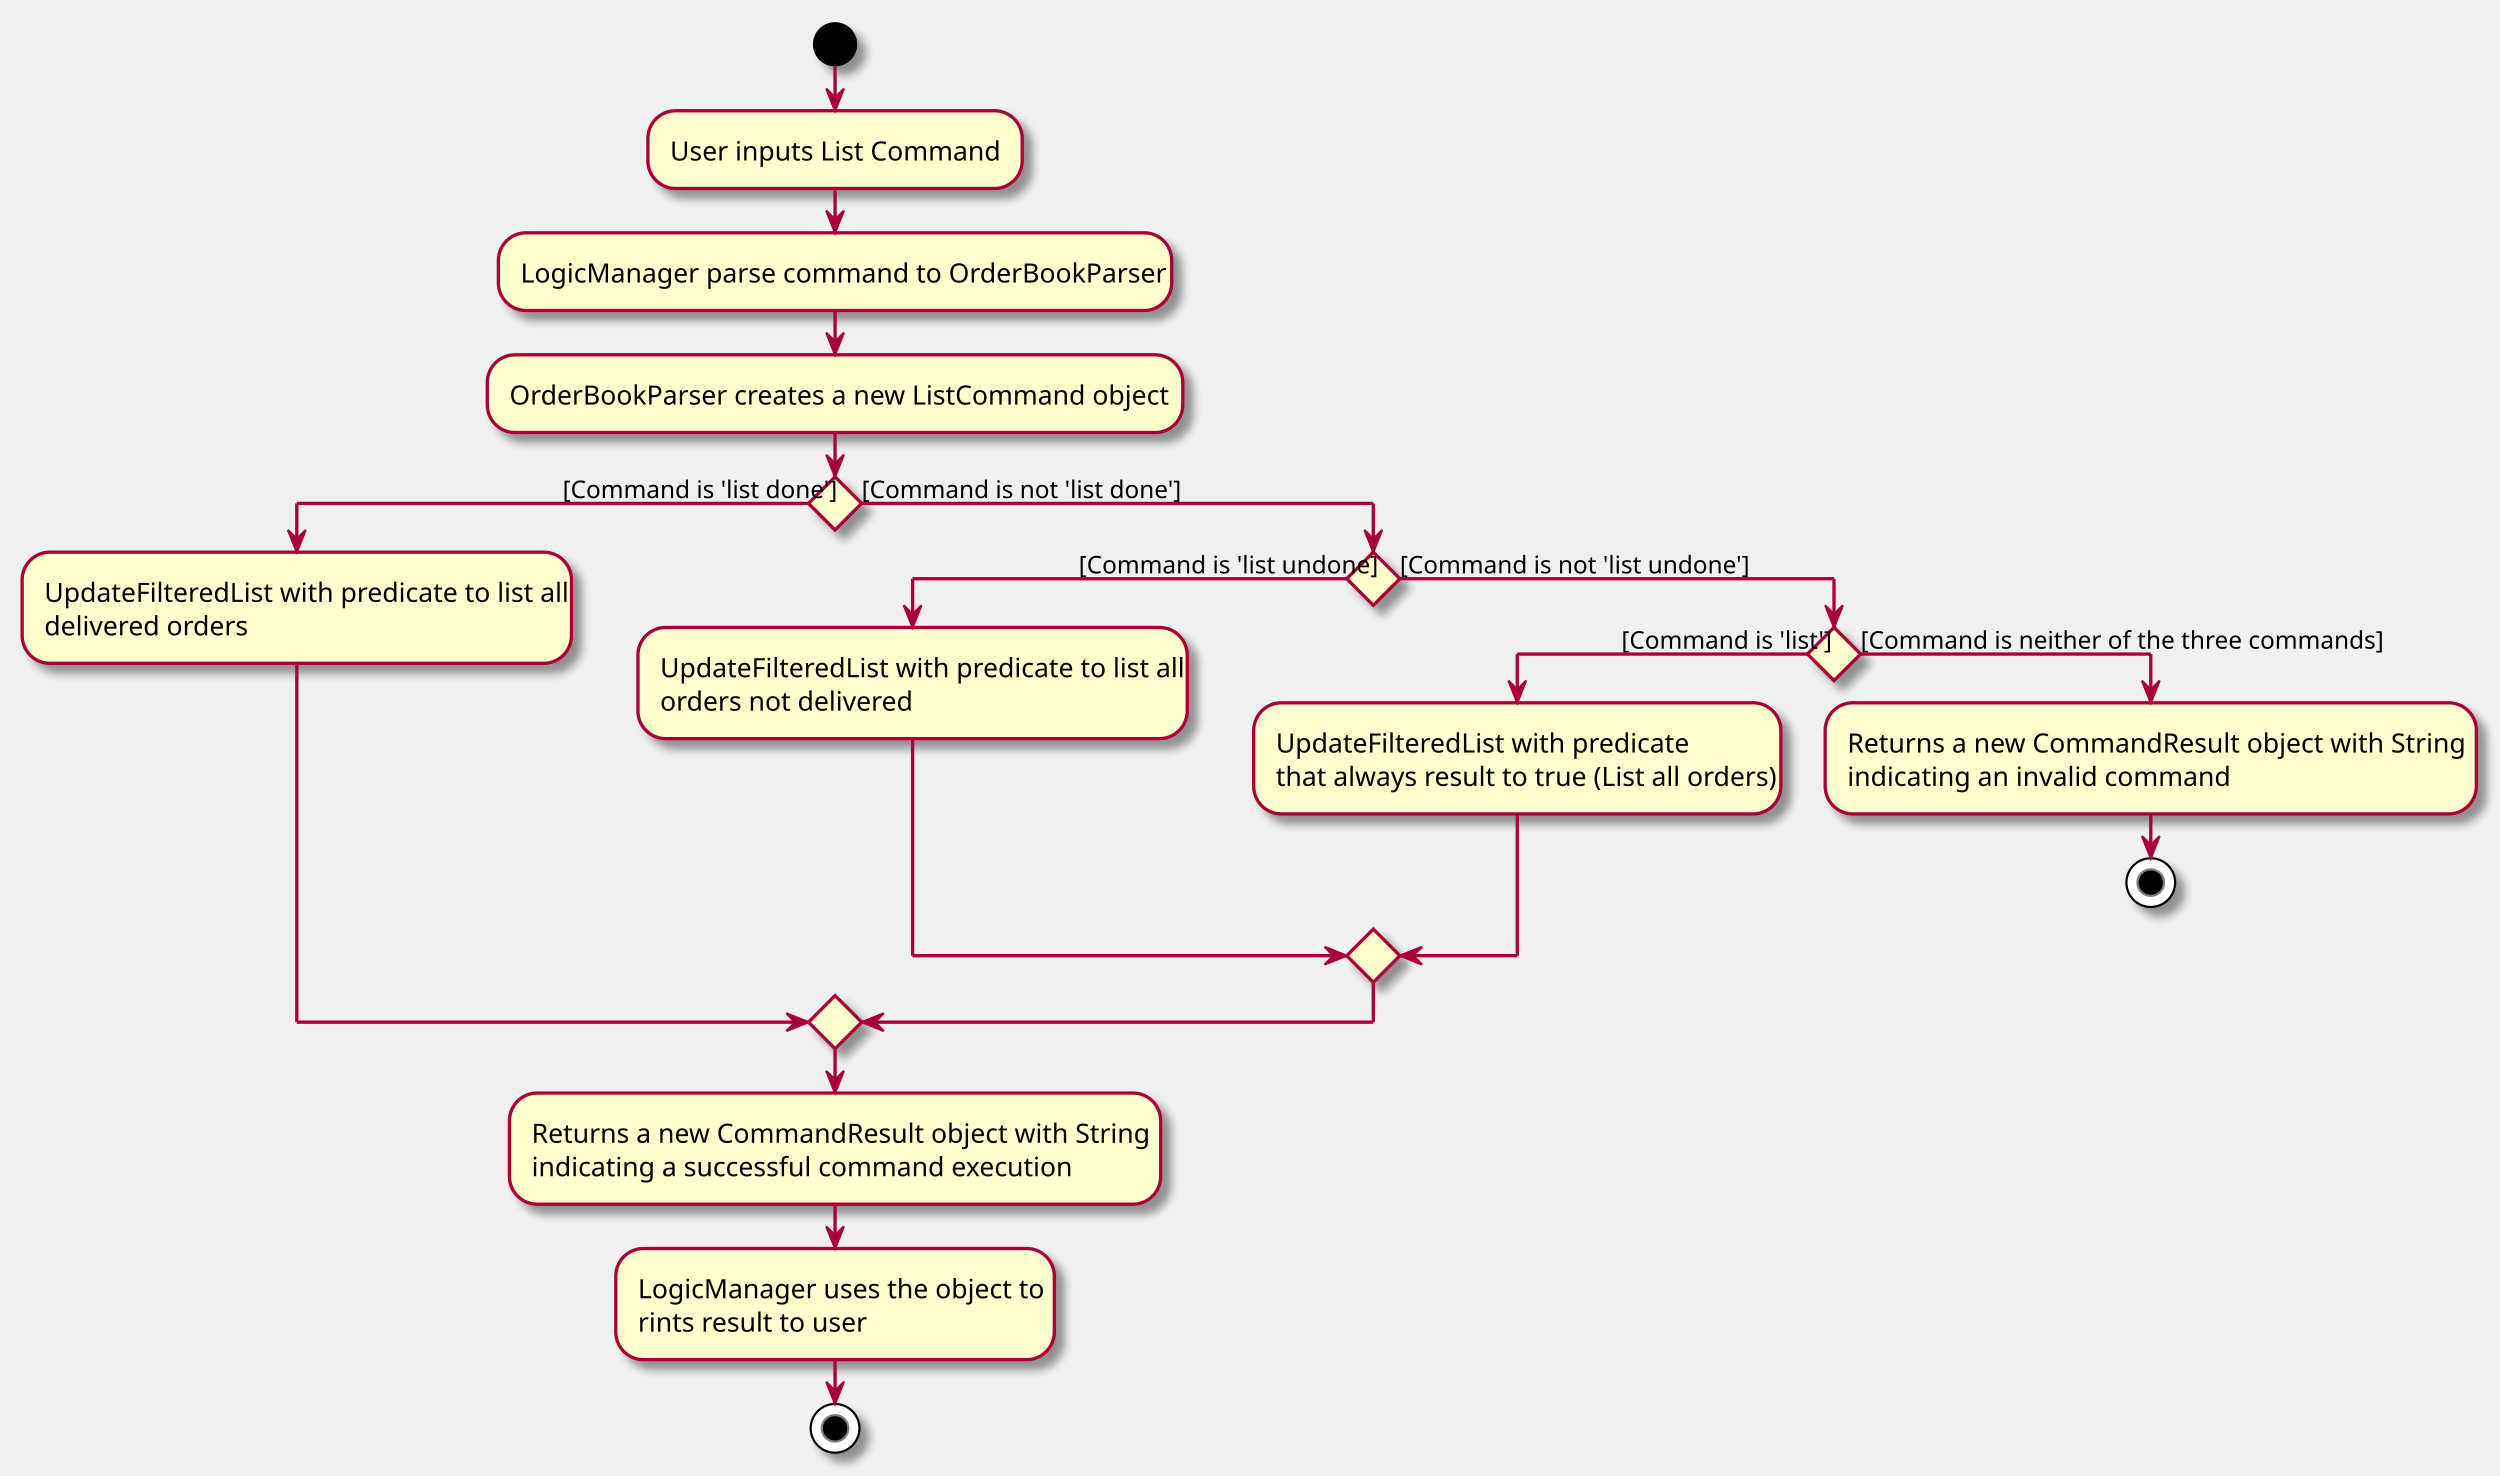
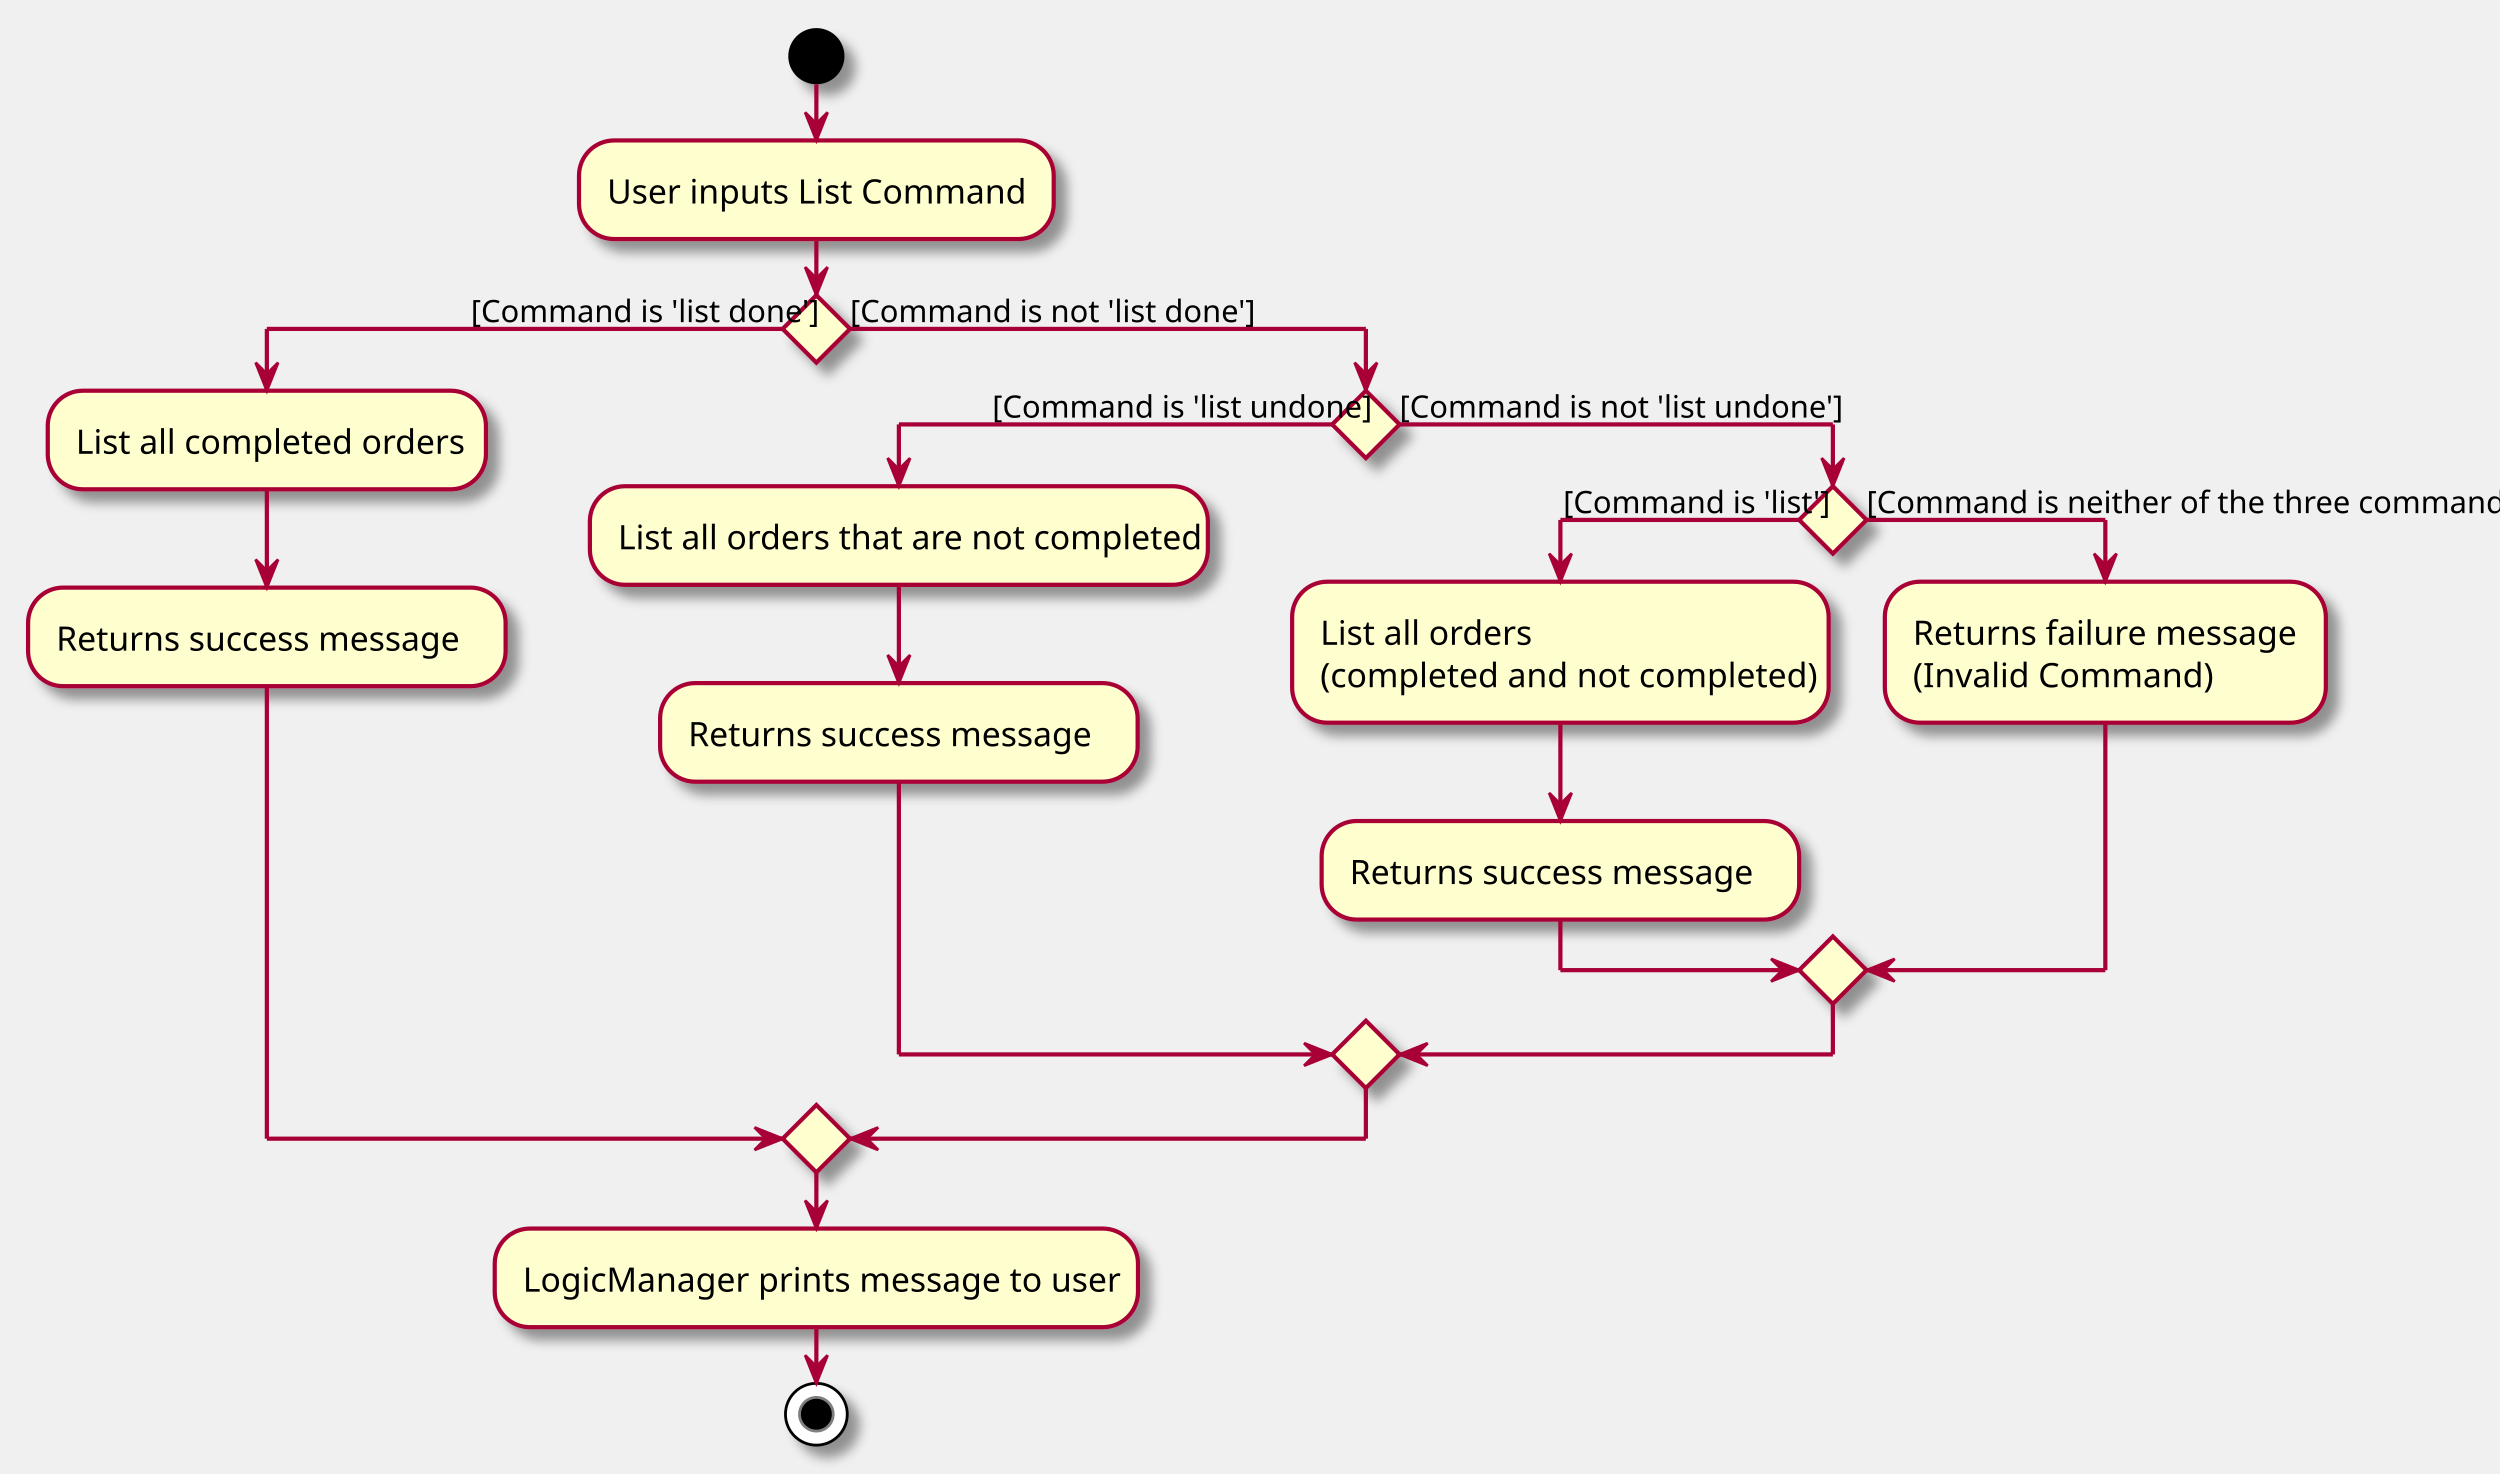
- <svg xmlns="http://www.w3.org/2000/svg" contentScriptType="application/ecmascript" contentStyleType="text/css" height="999px" preserveAspectRatio="none" style="width:1693px;height:999px;" version="1.1" viewBox="0 0 1693 999" width="1693.5px" zoomAndPan="magnify">
+ <svg xmlns="http://www.w3.org/2000/svg" contentScriptType="application/ecmascript" contentStyleType="text/css" height="787.5px" preserveAspectRatio="none" style="width:1335px;height:787px;" version="1.1" viewBox="0 0 1335 787" width="1335px" zoomAndPan="magnify">
  <defs>
-     <filter height="300%" id="flp3igruwm1mc" width="300%" x="-1" y="-1">
+     <filter height="300%" id="f11qaa9o3at8wu" width="300%" x="-1" y="-1">
      <feGaussianBlur result="blurOut" stdDeviation="3.0" />
      <feColorMatrix in="blurOut" result="blurOut2" type="matrix" values="0 0 0 0 0 0 0 0 0 0 0 0 0 0 0 0 0 0 .4 0" />
      <feOffset dx="6.0" dy="6.0" in="blurOut2" result="blurOut3" />
      <feBlend in="SourceGraphic" in2="blurOut3" mode="normal" />
    </filter>
  </defs>
  <g>
-     <ellipse cx="565.5" cy="30" fill="#000000" filter="url(#flp3igruwm1mc)" rx="15" ry="15" style="stroke: none; stroke-width: 1.5;" />
-     <rect fill="#FEFECE" filter="url(#flp3igruwm1mc)" height="52.641" rx="18.75" ry="18.75" style="stroke: #A80036; stroke-width: 2.25;" width="253.5" x="438.75" y="75" />
-     <text fill="#000000" font-family="sans-serif" font-size="18" lengthAdjust="spacingAndGlyphs" textLength="223.5" x="453.75" y="108.686">User inputs List Command</text>
-     <rect fill="#FEFECE" filter="url(#flp3igruwm1mc)" height="52.641" rx="18.75" ry="18.75" style="stroke: #A80036; stroke-width: 2.25;" width="456" x="337.5" y="157.641" />
-     <text fill="#000000" font-family="sans-serif" font-size="18" lengthAdjust="spacingAndGlyphs" textLength="426" x="352.5" y="191.326">LogicManager parse command to OrderBookParser</text>
-     <rect fill="#FEFECE" filter="url(#flp3igruwm1mc)" height="52.641" rx="18.75" ry="18.75" style="stroke: #A80036; stroke-width: 2.25;" width="471" x="330" y="240.281" />
-     <text fill="#000000" font-family="sans-serif" font-size="18" lengthAdjust="spacingAndGlyphs" textLength="441" x="345" y="273.967">OrderBookParser creates a new ListCommand object</text>
-     <polygon fill="#FEFECE" filter="url(#flp3igruwm1mc)" points="565.5,322.922,565.5,322.922,583.5,340.922,565.5,358.922,565.5,358.922,547.5,340.922,565.5,322.922" style="stroke: #A80036; stroke-width: 2.25;" />
-     <text fill="#000000" font-family="sans-serif" font-size="16.5" lengthAdjust="spacingAndGlyphs" textLength="166.5" x="381" y="337.296">[Command is 'list done']</text>
-     <text fill="#000000" font-family="sans-serif" font-size="16.5" lengthAdjust="spacingAndGlyphs" textLength="193.5" x="583.5" y="337.296">[Command is not 'list done']</text>
-     <rect fill="#FEFECE" filter="url(#flp3igruwm1mc)" height="75.281" rx="18.75" ry="18.75" style="stroke: #A80036; stroke-width: 2.25;" width="372" x="15" y="373.922" />
-     <text fill="#000000" font-family="sans-serif" font-size="18" lengthAdjust="spacingAndGlyphs" textLength="342" x="30" y="407.607">UpdateFilteredList with predicate to list all</text>
-     <text fill="#000000" font-family="sans-serif" font-size="18" lengthAdjust="spacingAndGlyphs" textLength="133.5" x="30" y="430.248">delivered orders</text>
-     <polygon fill="#FEFECE" filter="url(#flp3igruwm1mc)" points="930,373.922,930,373.922,948,391.922,930,409.922,930,409.922,912,391.922,930,373.922" style="stroke: #A80036; stroke-width: 2.25;" />
-     <text fill="#000000" font-family="sans-serif" font-size="16.5" lengthAdjust="spacingAndGlyphs" textLength="181.5" x="730.5" y="388.296">[Command is 'list undone]</text>
-     <text fill="#000000" font-family="sans-serif" font-size="16.5" lengthAdjust="spacingAndGlyphs" textLength="211.5" x="948" y="388.296">[Command is not 'list undone']</text>
-     <rect fill="#FEFECE" filter="url(#flp3igruwm1mc)" height="75.281" rx="18.75" ry="18.75" style="stroke: #A80036; stroke-width: 2.25;" width="372" x="432" y="424.922" />
-     <text fill="#000000" font-family="sans-serif" font-size="18" lengthAdjust="spacingAndGlyphs" textLength="342" x="447" y="458.607">UpdateFilteredList with predicate to list all</text>
-     <text fill="#000000" font-family="sans-serif" font-size="18" lengthAdjust="spacingAndGlyphs" textLength="163.5" x="447" y="481.248">orders not delivered</text>
-     <polygon fill="#FEFECE" filter="url(#flp3igruwm1mc)" points="1242,424.922,1242,424.922,1260,442.922,1242,460.922,1242,460.922,1224,442.922,1242,424.922" style="stroke: #A80036; stroke-width: 2.25;" />
-     <text fill="#000000" font-family="sans-serif" font-size="16.5" lengthAdjust="spacingAndGlyphs" textLength="126" x="1098" y="439.296">[Command is 'list']</text>
-     <text fill="#000000" font-family="sans-serif" font-size="16.5" lengthAdjust="spacingAndGlyphs" textLength="321" x="1260" y="439.296">[Command is neither of the three commands]</text>
-     <rect fill="#FEFECE" filter="url(#flp3igruwm1mc)" height="75.281" rx="18.75" ry="18.75" style="stroke: #A80036; stroke-width: 2.25;" width="357" x="849" y="475.922" />
-     <text fill="#000000" font-family="sans-serif" font-size="18" lengthAdjust="spacingAndGlyphs" textLength="270" x="864" y="509.607">UpdateFilteredList with predicate</text>
-     <text fill="#000000" font-family="sans-serif" font-size="18" lengthAdjust="spacingAndGlyphs" textLength="327" x="864" y="532.248">that always result to true (List all orders)</text>
-     <rect fill="#FEFECE" filter="url(#flp3igruwm1mc)" height="75.281" rx="18.75" ry="18.75" style="stroke: #A80036; stroke-width: 2.25;" width="441" x="1236" y="475.922" />
-     <text fill="#000000" font-family="sans-serif" font-size="18" lengthAdjust="spacingAndGlyphs" textLength="411" x="1251" y="509.607">Returns a new CommandResult object with String</text>
-     <text fill="#000000" font-family="sans-serif" font-size="18" lengthAdjust="spacingAndGlyphs" textLength="250.5" x="1251" y="532.248">indicating an invalid command</text>
-     <ellipse cx="1456.5" cy="597.703" fill="#FFFFFF" filter="url(#flp3igruwm1mc)" rx="16.5" ry="16.5" style="stroke: #000000; stroke-width: 1.5;" />
-     <ellipse cx="1456.5" cy="597.703" fill="#000000" rx="9" ry="9" style="stroke: #7F7F7F; stroke-width: 1.5;" />
-     <polygon fill="#FEFECE" filter="url(#flp3igruwm1mc)" points="930,629.203,948,647.203,930,665.203,912,647.203,930,629.203" style="stroke: #A80036; stroke-width: 2.25;" />
-     <polygon fill="#FEFECE" filter="url(#flp3igruwm1mc)" points="565.5,674.203,583.5,692.203,565.5,710.203,547.5,692.203,565.5,674.203" style="stroke: #A80036; stroke-width: 2.25;" />
-     <rect fill="#FEFECE" filter="url(#flp3igruwm1mc)" height="75.281" rx="18.75" ry="18.75" style="stroke: #A80036; stroke-width: 2.25;" width="441" x="345" y="740.203" />
-     <text fill="#000000" font-family="sans-serif" font-size="18" lengthAdjust="spacingAndGlyphs" textLength="411" x="360" y="773.889">Returns a new CommandResult object with String</text>
-     <text fill="#000000" font-family="sans-serif" font-size="18" lengthAdjust="spacingAndGlyphs" textLength="360" x="360" y="796.529">indicating a successful command execution</text>
-     <rect fill="#FEFECE" filter="url(#flp3igruwm1mc)" height="75.281" rx="18.75" ry="18.75" style="stroke: #A80036; stroke-width: 2.25;" width="297" x="417" y="845.484" />
-     <text fill="#000000" font-family="sans-serif" font-size="18" lengthAdjust="spacingAndGlyphs" textLength="267" x="432" y="879.17">LogicManager uses the object to</text>
-     <text fill="#000000" font-family="sans-serif" font-size="18" lengthAdjust="spacingAndGlyphs" textLength="148.5" x="432" y="901.811">rints result to user</text>
-     <ellipse cx="565.5" cy="967.266" fill="#FFFFFF" filter="url(#flp3igruwm1mc)" rx="16.5" ry="16.5" style="stroke: #000000; stroke-width: 1.5;" />
-     <ellipse cx="565.5" cy="967.266" fill="#000000" rx="9" ry="9" style="stroke: #7F7F7F; stroke-width: 1.5;" />
-     <line style="stroke: #A80036; stroke-width: 2.25;" x1="565.5" x2="565.5" y1="45" y2="75" />
-     <polygon fill="#A80036" points="559.5,60,565.5,75,571.5,60,565.5,66" style="stroke: #A80036; stroke-width: 1.5;" />
-     <line style="stroke: #A80036; stroke-width: 2.25;" x1="565.5" x2="565.5" y1="127.641" y2="157.641" />
-     <polygon fill="#A80036" points="559.5,142.641,565.5,157.641,571.5,142.641,565.5,148.641" style="stroke: #A80036; stroke-width: 1.5;" />
-     <line style="stroke: #A80036; stroke-width: 2.25;" x1="565.5" x2="565.5" y1="210.281" y2="240.281" />
-     <polygon fill="#A80036" points="559.5,225.281,565.5,240.281,571.5,225.281,565.5,231.281" style="stroke: #A80036; stroke-width: 1.5;" />
-     <line style="stroke: #A80036; stroke-width: 2.25;" x1="1456.5" x2="1456.5" y1="551.203" y2="581.203" />
-     <polygon fill="#A80036" points="1450.5,566.203,1456.5,581.203,1462.5,566.203,1456.5,572.203" style="stroke: #A80036; stroke-width: 1.5;" />
-     <line style="stroke: #A80036; stroke-width: 2.25;" x1="1224" x2="1027.5" y1="442.922" y2="442.922" />
-     <line style="stroke: #A80036; stroke-width: 2.25;" x1="1027.5" x2="1027.5" y1="442.922" y2="475.922" />
-     <polygon fill="#A80036" points="1021.5,460.922,1027.5,475.922,1033.5,460.922,1027.5,466.922" style="stroke: #A80036; stroke-width: 1.5;" />
-     <line style="stroke: #A80036; stroke-width: 2.25;" x1="1260" x2="1456.5" y1="442.922" y2="442.922" />
-     <line style="stroke: #A80036; stroke-width: 2.25;" x1="1456.5" x2="1456.5" y1="442.922" y2="475.922" />
-     <polygon fill="#A80036" points="1450.5,460.922,1456.5,475.922,1462.5,460.922,1456.5,466.922" style="stroke: #A80036; stroke-width: 1.5;" />
-     <line style="stroke: #A80036; stroke-width: 2.25;" x1="1027.5" x2="1027.5" y1="551.203" y2="647.203" />
-     <line style="stroke: #A80036; stroke-width: 2.25;" x1="1027.5" x2="948" y1="647.203" y2="647.203" />
-     <polygon fill="#A80036" points="963,641.203,948,647.203,963,653.203,957,647.203" style="stroke: #A80036; stroke-width: 1.5;" />
-     <line style="stroke: #A80036; stroke-width: 2.25;" x1="912" x2="618" y1="391.922" y2="391.922" />
-     <line style="stroke: #A80036; stroke-width: 2.25;" x1="618" x2="618" y1="391.922" y2="424.922" />
-     <polygon fill="#A80036" points="612,409.922,618,424.922,624,409.922,618,415.922" style="stroke: #A80036; stroke-width: 1.5;" />
-     <line style="stroke: #A80036; stroke-width: 2.25;" x1="948" x2="1242" y1="391.922" y2="391.922" />
-     <line style="stroke: #A80036; stroke-width: 2.25;" x1="1242" x2="1242" y1="391.922" y2="424.922" />
-     <polygon fill="#A80036" points="1236,409.922,1242,424.922,1248,409.922,1242,415.922" style="stroke: #A80036; stroke-width: 1.5;" />
-     <line style="stroke: #A80036; stroke-width: 2.25;" x1="618" x2="618" y1="500.203" y2="647.203" />
-     <line style="stroke: #A80036; stroke-width: 2.25;" x1="618" x2="912" y1="647.203" y2="647.203" />
-     <polygon fill="#A80036" points="897,641.203,912,647.203,897,653.203,903,647.203" style="stroke: #A80036; stroke-width: 1.5;" />
-     <line style="stroke: #A80036; stroke-width: 2.25;" x1="547.5" x2="201" y1="340.922" y2="340.922" />
-     <line style="stroke: #A80036; stroke-width: 2.25;" x1="201" x2="201" y1="340.922" y2="373.922" />
-     <polygon fill="#A80036" points="195,358.922,201,373.922,207,358.922,201,364.922" style="stroke: #A80036; stroke-width: 1.5;" />
-     <line style="stroke: #A80036; stroke-width: 2.25;" x1="583.5" x2="930" y1="340.922" y2="340.922" />
-     <line style="stroke: #A80036; stroke-width: 2.25;" x1="930" x2="930" y1="340.922" y2="373.922" />
-     <polygon fill="#A80036" points="924,358.922,930,373.922,936,358.922,930,364.922" style="stroke: #A80036; stroke-width: 1.5;" />
-     <line style="stroke: #A80036; stroke-width: 2.25;" x1="201" x2="201" y1="449.203" y2="692.203" />
-     <line style="stroke: #A80036; stroke-width: 2.25;" x1="201" x2="547.5" y1="692.203" y2="692.203" />
-     <polygon fill="#A80036" points="532.5,686.203,547.5,692.203,532.5,698.203,538.5,692.203" style="stroke: #A80036; stroke-width: 1.5;" />
-     <line style="stroke: #A80036; stroke-width: 2.25;" x1="930" x2="930" y1="665.203" y2="692.203" />
-     <line style="stroke: #A80036; stroke-width: 2.25;" x1="930" x2="583.5" y1="692.203" y2="692.203" />
-     <polygon fill="#A80036" points="598.5,686.203,583.5,692.203,598.5,698.203,592.5,692.203" style="stroke: #A80036; stroke-width: 1.5;" />
-     <line style="stroke: #A80036; stroke-width: 2.25;" x1="565.5" x2="565.5" y1="292.922" y2="322.922" />
-     <polygon fill="#A80036" points="559.5,307.922,565.5,322.922,571.5,307.922,565.5,313.922" style="stroke: #A80036; stroke-width: 1.5;" />
-     <line style="stroke: #A80036; stroke-width: 2.25;" x1="565.5" x2="565.5" y1="710.203" y2="740.203" />
-     <polygon fill="#A80036" points="559.5,725.203,565.5,740.203,571.5,725.203,565.5,731.203" style="stroke: #A80036; stroke-width: 1.5;" />
-     <line style="stroke: #A80036; stroke-width: 2.25;" x1="565.5" x2="565.5" y1="815.484" y2="845.484" />
-     <polygon fill="#A80036" points="559.5,830.484,565.5,845.484,571.5,830.484,565.5,836.484" style="stroke: #A80036; stroke-width: 1.5;" />
-     <line style="stroke: #A80036; stroke-width: 2.25;" x1="565.5" x2="565.5" y1="920.766" y2="950.766" />
-     <polygon fill="#A80036" points="559.5,935.766,565.5,950.766,571.5,935.766,565.5,941.766" style="stroke: #A80036; stroke-width: 1.5;" />
+     <ellipse cx="435.938" cy="30" fill="#000000" filter="url(#f11qaa9o3at8wu)" rx="15" ry="15" style="stroke: none; stroke-width: 1.5;" />
+     <rect fill="#FEFECE" filter="url(#f11qaa9o3at8wu)" height="52.641" rx="18.75" ry="18.75" style="stroke: #A80036; stroke-width: 2.25;" width="253.5" x="309.188" y="75" />
+     <text fill="#000000" font-family="sans-serif" font-size="18" lengthAdjust="spacingAndGlyphs" textLength="223.5" x="324.188" y="108.686">User inputs List Command</text>
+     <polygon fill="#FEFECE" filter="url(#f11qaa9o3at8wu)" points="435.938,157.641,435.938,157.641,453.938,175.641,435.938,193.641,435.938,193.641,417.938,175.641,435.938,157.641" style="stroke: #A80036; stroke-width: 2.25;" />
+     <text fill="#000000" font-family="sans-serif" font-size="16.5" lengthAdjust="spacingAndGlyphs" textLength="166.5" x="251.438" y="172.015">[Command is 'list done']</text>
+     <text fill="#000000" font-family="sans-serif" font-size="16.5" lengthAdjust="spacingAndGlyphs" textLength="193.5" x="453.938" y="172.015">[Command is not 'list done']</text>
+     <rect fill="#FEFECE" filter="url(#f11qaa9o3at8wu)" height="52.641" rx="18.75" ry="18.75" style="stroke: #A80036; stroke-width: 2.25;" width="234" x="25.5" y="208.641" />
+     <text fill="#000000" font-family="sans-serif" font-size="18" lengthAdjust="spacingAndGlyphs" textLength="204" x="40.5" y="242.326">List all completed orders</text>
+     <rect fill="#FEFECE" filter="url(#f11qaa9o3at8wu)" height="52.641" rx="18.75" ry="18.75" style="stroke: #A80036; stroke-width: 2.25;" width="255" x="15" y="313.781" />
+     <text fill="#000000" font-family="sans-serif" font-size="18" lengthAdjust="spacingAndGlyphs" textLength="225" x="30" y="347.467">Returns success message</text>
+     <polygon fill="#FEFECE" filter="url(#f11qaa9o3at8wu)" points="729.375,208.641,729.375,208.641,747.375,226.641,729.375,244.641,729.375,244.641,711.375,226.641,729.375,208.641" style="stroke: #A80036; stroke-width: 2.25;" />
+     <text fill="#000000" font-family="sans-serif" font-size="16.5" lengthAdjust="spacingAndGlyphs" textLength="181.5" x="529.875" y="223.015">[Command is 'list undone]</text>
+     <text fill="#000000" font-family="sans-serif" font-size="16.5" lengthAdjust="spacingAndGlyphs" textLength="211.5" x="747.375" y="223.015">[Command is not 'list undone']</text>
+     <rect fill="#FEFECE" filter="url(#f11qaa9o3at8wu)" height="52.641" rx="18.75" ry="18.75" style="stroke: #A80036; stroke-width: 2.25;" width="330" x="315" y="259.641" />
+     <text fill="#000000" font-family="sans-serif" font-size="18" lengthAdjust="spacingAndGlyphs" textLength="300" x="330" y="293.326">List all orders that are not completed</text>
+     <rect fill="#FEFECE" filter="url(#f11qaa9o3at8wu)" height="52.641" rx="18.75" ry="18.75" style="stroke: #A80036; stroke-width: 2.25;" width="255" x="352.5" y="364.781" />
+     <text fill="#000000" font-family="sans-serif" font-size="18" lengthAdjust="spacingAndGlyphs" textLength="225" x="367.5" y="398.467">Returns success message</text>
+     <polygon fill="#FEFECE" filter="url(#f11qaa9o3at8wu)" points="978.75,259.641,978.75,259.641,996.75,277.641,978.75,295.641,978.75,295.641,960.75,277.641,978.75,259.641" style="stroke: #A80036; stroke-width: 2.25;" />
+     <text fill="#000000" font-family="sans-serif" font-size="16.5" lengthAdjust="spacingAndGlyphs" textLength="126" x="834.75" y="274.015">[Command is 'list']</text>
+     <text fill="#000000" font-family="sans-serif" font-size="16.5" lengthAdjust="spacingAndGlyphs" textLength="321" x="996.75" y="274.015">[Command is neither of the three commands]</text>
+     <rect fill="#FEFECE" filter="url(#f11qaa9o3at8wu)" height="75.281" rx="18.75" ry="18.75" style="stroke: #A80036; stroke-width: 2.25;" width="286.5" x="690" y="310.641" />
+     <text fill="#000000" font-family="sans-serif" font-size="18" lengthAdjust="spacingAndGlyphs" textLength="112.5" x="705" y="344.326">List all orders</text>
+     <text fill="#000000" font-family="sans-serif" font-size="18" lengthAdjust="spacingAndGlyphs" textLength="256.5" x="705" y="366.967">(completed and not completed)</text>
+     <rect fill="#FEFECE" filter="url(#f11qaa9o3at8wu)" height="52.641" rx="18.75" ry="18.75" style="stroke: #A80036; stroke-width: 2.25;" width="255" x="705.75" y="438.422" />
+     <text fill="#000000" font-family="sans-serif" font-size="18" lengthAdjust="spacingAndGlyphs" textLength="225" x="720.75" y="472.107">Returns success message</text>
+     <rect fill="#FEFECE" filter="url(#f11qaa9o3at8wu)" height="75.281" rx="18.75" ry="18.75" style="stroke: #A80036; stroke-width: 2.25;" width="235.5" x="1006.5" y="310.641" />
+     <text fill="#000000" font-family="sans-serif" font-size="18" lengthAdjust="spacingAndGlyphs" textLength="205.5" x="1021.5" y="344.326">Returns failure message</text>
+     <text fill="#000000" font-family="sans-serif" font-size="18" lengthAdjust="spacingAndGlyphs" textLength="157.5" x="1021.5" y="366.967">(Invalid Command)</text>
+     <polygon fill="#FEFECE" filter="url(#f11qaa9o3at8wu)" points="978.75,500.062,996.75,518.062,978.75,536.062,960.75,518.062,978.75,500.062" style="stroke: #A80036; stroke-width: 2.25;" />
+     <polygon fill="#FEFECE" filter="url(#f11qaa9o3at8wu)" points="729.375,545.062,747.375,563.062,729.375,581.062,711.375,563.062,729.375,545.062" style="stroke: #A80036; stroke-width: 2.25;" />
+     <polygon fill="#FEFECE" filter="url(#f11qaa9o3at8wu)" points="435.938,590.062,453.938,608.062,435.938,626.062,417.938,608.062,435.938,590.062" style="stroke: #A80036; stroke-width: 2.25;" />
+     <rect fill="#FEFECE" filter="url(#f11qaa9o3at8wu)" height="52.641" rx="18.75" ry="18.75" style="stroke: #A80036; stroke-width: 2.25;" width="343.5" x="264.188" y="656.062" />
+     <text fill="#000000" font-family="sans-serif" font-size="18" lengthAdjust="spacingAndGlyphs" textLength="313.5" x="279.188" y="689.748">LogicManager prints message to user</text>
+     <ellipse cx="435.938" cy="755.203" fill="#FFFFFF" filter="url(#f11qaa9o3at8wu)" rx="16.5" ry="16.5" style="stroke: #000000; stroke-width: 1.5;" />
+     <ellipse cx="435.938" cy="755.203" fill="#000000" rx="9" ry="9" style="stroke: #7F7F7F; stroke-width: 1.5;" />
+     <line style="stroke: #A80036; stroke-width: 2.25;" x1="435.938" x2="435.938" y1="45" y2="75" />
+     <polygon fill="#A80036" points="429.938,60,435.938,75,441.938,60,435.938,66" style="stroke: #A80036; stroke-width: 1.5;" />
+     <line style="stroke: #A80036; stroke-width: 2.25;" x1="142.5" x2="142.5" y1="261.281" y2="313.781" />
+     <polygon fill="#A80036" points="136.5,298.781,142.5,313.781,148.5,298.781,142.5,304.781" style="stroke: #A80036; stroke-width: 1.5;" />
+     <line style="stroke: #A80036; stroke-width: 2.25;" x1="480" x2="480" y1="312.281" y2="364.781" />
+     <polygon fill="#A80036" points="474,349.781,480,364.781,486,349.781,480,355.781" style="stroke: #A80036; stroke-width: 1.5;" />
+     <line style="stroke: #A80036; stroke-width: 2.25;" x1="833.25" x2="833.25" y1="385.922" y2="438.422" />
+     <polygon fill="#A80036" points="827.25,423.422,833.25,438.422,839.25,423.422,833.25,429.422" style="stroke: #A80036; stroke-width: 1.5;" />
+     <line style="stroke: #A80036; stroke-width: 2.25;" x1="960.75" x2="833.25" y1="277.641" y2="277.641" />
+     <line style="stroke: #A80036; stroke-width: 2.25;" x1="833.25" x2="833.25" y1="277.641" y2="310.641" />
+     <polygon fill="#A80036" points="827.25,295.641,833.25,310.641,839.25,295.641,833.25,301.641" style="stroke: #A80036; stroke-width: 1.5;" />
+     <line style="stroke: #A80036; stroke-width: 2.25;" x1="996.75" x2="1124.25" y1="277.641" y2="277.641" />
+     <line style="stroke: #A80036; stroke-width: 2.25;" x1="1124.25" x2="1124.25" y1="277.641" y2="310.641" />
+     <polygon fill="#A80036" points="1118.25,295.641,1124.25,310.641,1130.25,295.641,1124.25,301.641" style="stroke: #A80036; stroke-width: 1.5;" />
+     <line style="stroke: #A80036; stroke-width: 2.25;" x1="833.25" x2="833.25" y1="491.062" y2="518.062" />
+     <line style="stroke: #A80036; stroke-width: 2.25;" x1="833.25" x2="960.75" y1="518.062" y2="518.062" />
+     <polygon fill="#A80036" points="945.75,512.062,960.75,518.062,945.75,524.062,951.75,518.062" style="stroke: #A80036; stroke-width: 1.5;" />
+     <line style="stroke: #A80036; stroke-width: 2.25;" x1="1124.25" x2="1124.25" y1="385.922" y2="518.062" />
+     <line style="stroke: #A80036; stroke-width: 2.25;" x1="1124.25" x2="996.75" y1="518.062" y2="518.062" />
+     <polygon fill="#A80036" points="1011.75,512.062,996.75,518.062,1011.75,524.062,1005.75,518.062" style="stroke: #A80036; stroke-width: 1.5;" />
+     <line style="stroke: #A80036; stroke-width: 2.25;" x1="711.375" x2="480" y1="226.641" y2="226.641" />
+     <line style="stroke: #A80036; stroke-width: 2.25;" x1="480" x2="480" y1="226.641" y2="259.641" />
+     <polygon fill="#A80036" points="474,244.641,480,259.641,486,244.641,480,250.641" style="stroke: #A80036; stroke-width: 1.5;" />
+     <line style="stroke: #A80036; stroke-width: 2.25;" x1="747.375" x2="978.75" y1="226.641" y2="226.641" />
+     <line style="stroke: #A80036; stroke-width: 2.25;" x1="978.75" x2="978.75" y1="226.641" y2="259.641" />
+     <polygon fill="#A80036" points="972.75,244.641,978.75,259.641,984.75,244.641,978.75,250.641" style="stroke: #A80036; stroke-width: 1.5;" />
+     <line style="stroke: #A80036; stroke-width: 2.25;" x1="480" x2="480" y1="417.422" y2="563.062" />
+     <line style="stroke: #A80036; stroke-width: 2.25;" x1="480" x2="711.375" y1="563.062" y2="563.062" />
+     <polygon fill="#A80036" points="696.375,557.062,711.375,563.062,696.375,569.062,702.375,563.062" style="stroke: #A80036; stroke-width: 1.5;" />
+     <line style="stroke: #A80036; stroke-width: 2.25;" x1="978.75" x2="978.75" y1="536.062" y2="563.062" />
+     <line style="stroke: #A80036; stroke-width: 2.25;" x1="978.75" x2="747.375" y1="563.062" y2="563.062" />
+     <polygon fill="#A80036" points="762.375,557.062,747.375,563.062,762.375,569.062,756.375,563.062" style="stroke: #A80036; stroke-width: 1.5;" />
+     <line style="stroke: #A80036; stroke-width: 2.25;" x1="417.938" x2="142.5" y1="175.641" y2="175.641" />
+     <line style="stroke: #A80036; stroke-width: 2.25;" x1="142.5" x2="142.5" y1="175.641" y2="208.641" />
+     <polygon fill="#A80036" points="136.5,193.641,142.5,208.641,148.5,193.641,142.5,199.641" style="stroke: #A80036; stroke-width: 1.5;" />
+     <line style="stroke: #A80036; stroke-width: 2.25;" x1="453.938" x2="729.375" y1="175.641" y2="175.641" />
+     <line style="stroke: #A80036; stroke-width: 2.25;" x1="729.375" x2="729.375" y1="175.641" y2="208.641" />
+     <polygon fill="#A80036" points="723.375,193.641,729.375,208.641,735.375,193.641,729.375,199.641" style="stroke: #A80036; stroke-width: 1.5;" />
+     <line style="stroke: #A80036; stroke-width: 2.25;" x1="142.5" x2="142.5" y1="366.422" y2="608.062" />
+     <line style="stroke: #A80036; stroke-width: 2.25;" x1="142.5" x2="417.938" y1="608.062" y2="608.062" />
+     <polygon fill="#A80036" points="402.938,602.062,417.938,608.062,402.938,614.062,408.938,608.062" style="stroke: #A80036; stroke-width: 1.5;" />
+     <line style="stroke: #A80036; stroke-width: 2.25;" x1="729.375" x2="729.375" y1="581.062" y2="608.062" />
+     <line style="stroke: #A80036; stroke-width: 2.25;" x1="729.375" x2="453.938" y1="608.062" y2="608.062" />
+     <polygon fill="#A80036" points="468.938,602.062,453.938,608.062,468.938,614.062,462.938,608.062" style="stroke: #A80036; stroke-width: 1.5;" />
+     <line style="stroke: #A80036; stroke-width: 2.25;" x1="435.938" x2="435.938" y1="127.641" y2="157.641" />
+     <polygon fill="#A80036" points="429.938,142.641,435.938,157.641,441.938,142.641,435.938,148.641" style="stroke: #A80036; stroke-width: 1.5;" />
+     <line style="stroke: #A80036; stroke-width: 2.25;" x1="435.938" x2="435.938" y1="626.062" y2="656.062" />
+     <polygon fill="#A80036" points="429.938,641.062,435.938,656.062,441.938,641.062,435.938,647.062" style="stroke: #A80036; stroke-width: 1.5;" />
+     <line style="stroke: #A80036; stroke-width: 2.25;" x1="435.938" x2="435.938" y1="708.703" y2="738.703" />
+     <polygon fill="#A80036" points="429.938,723.703,435.938,738.703,441.938,723.703,435.938,729.703" style="stroke: #A80036; stroke-width: 1.5;" />
  </g>
</svg>
